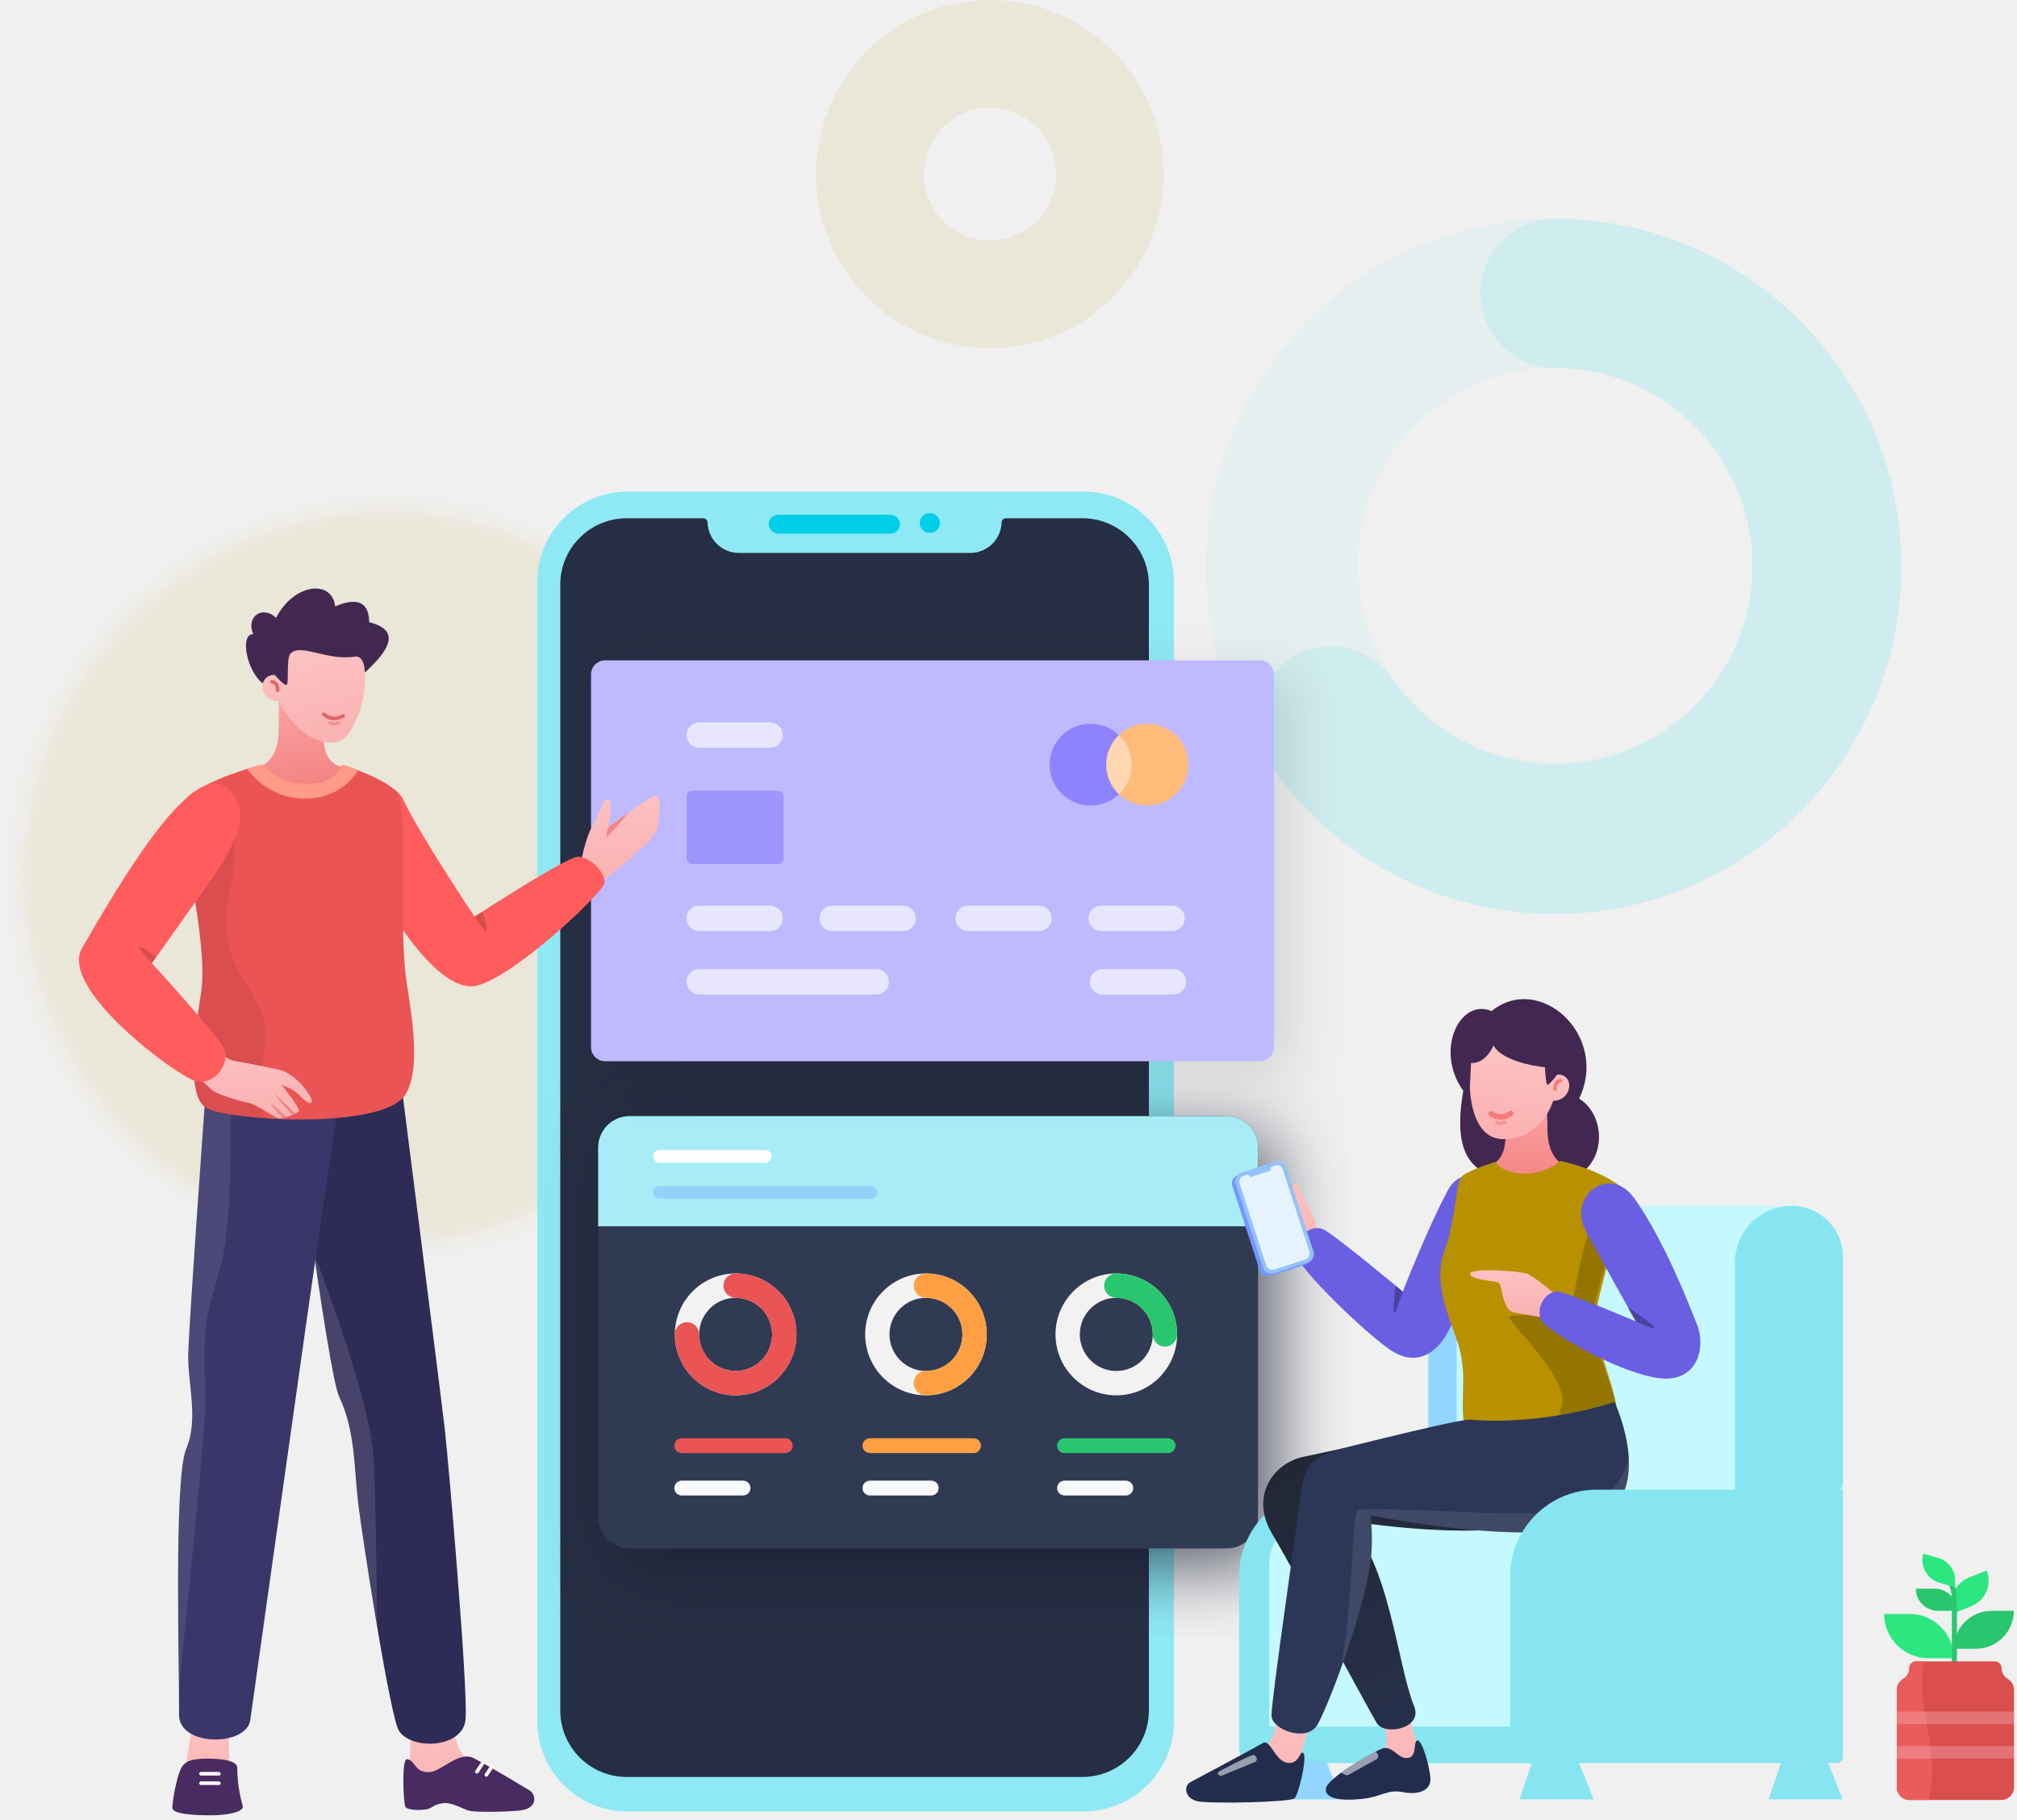
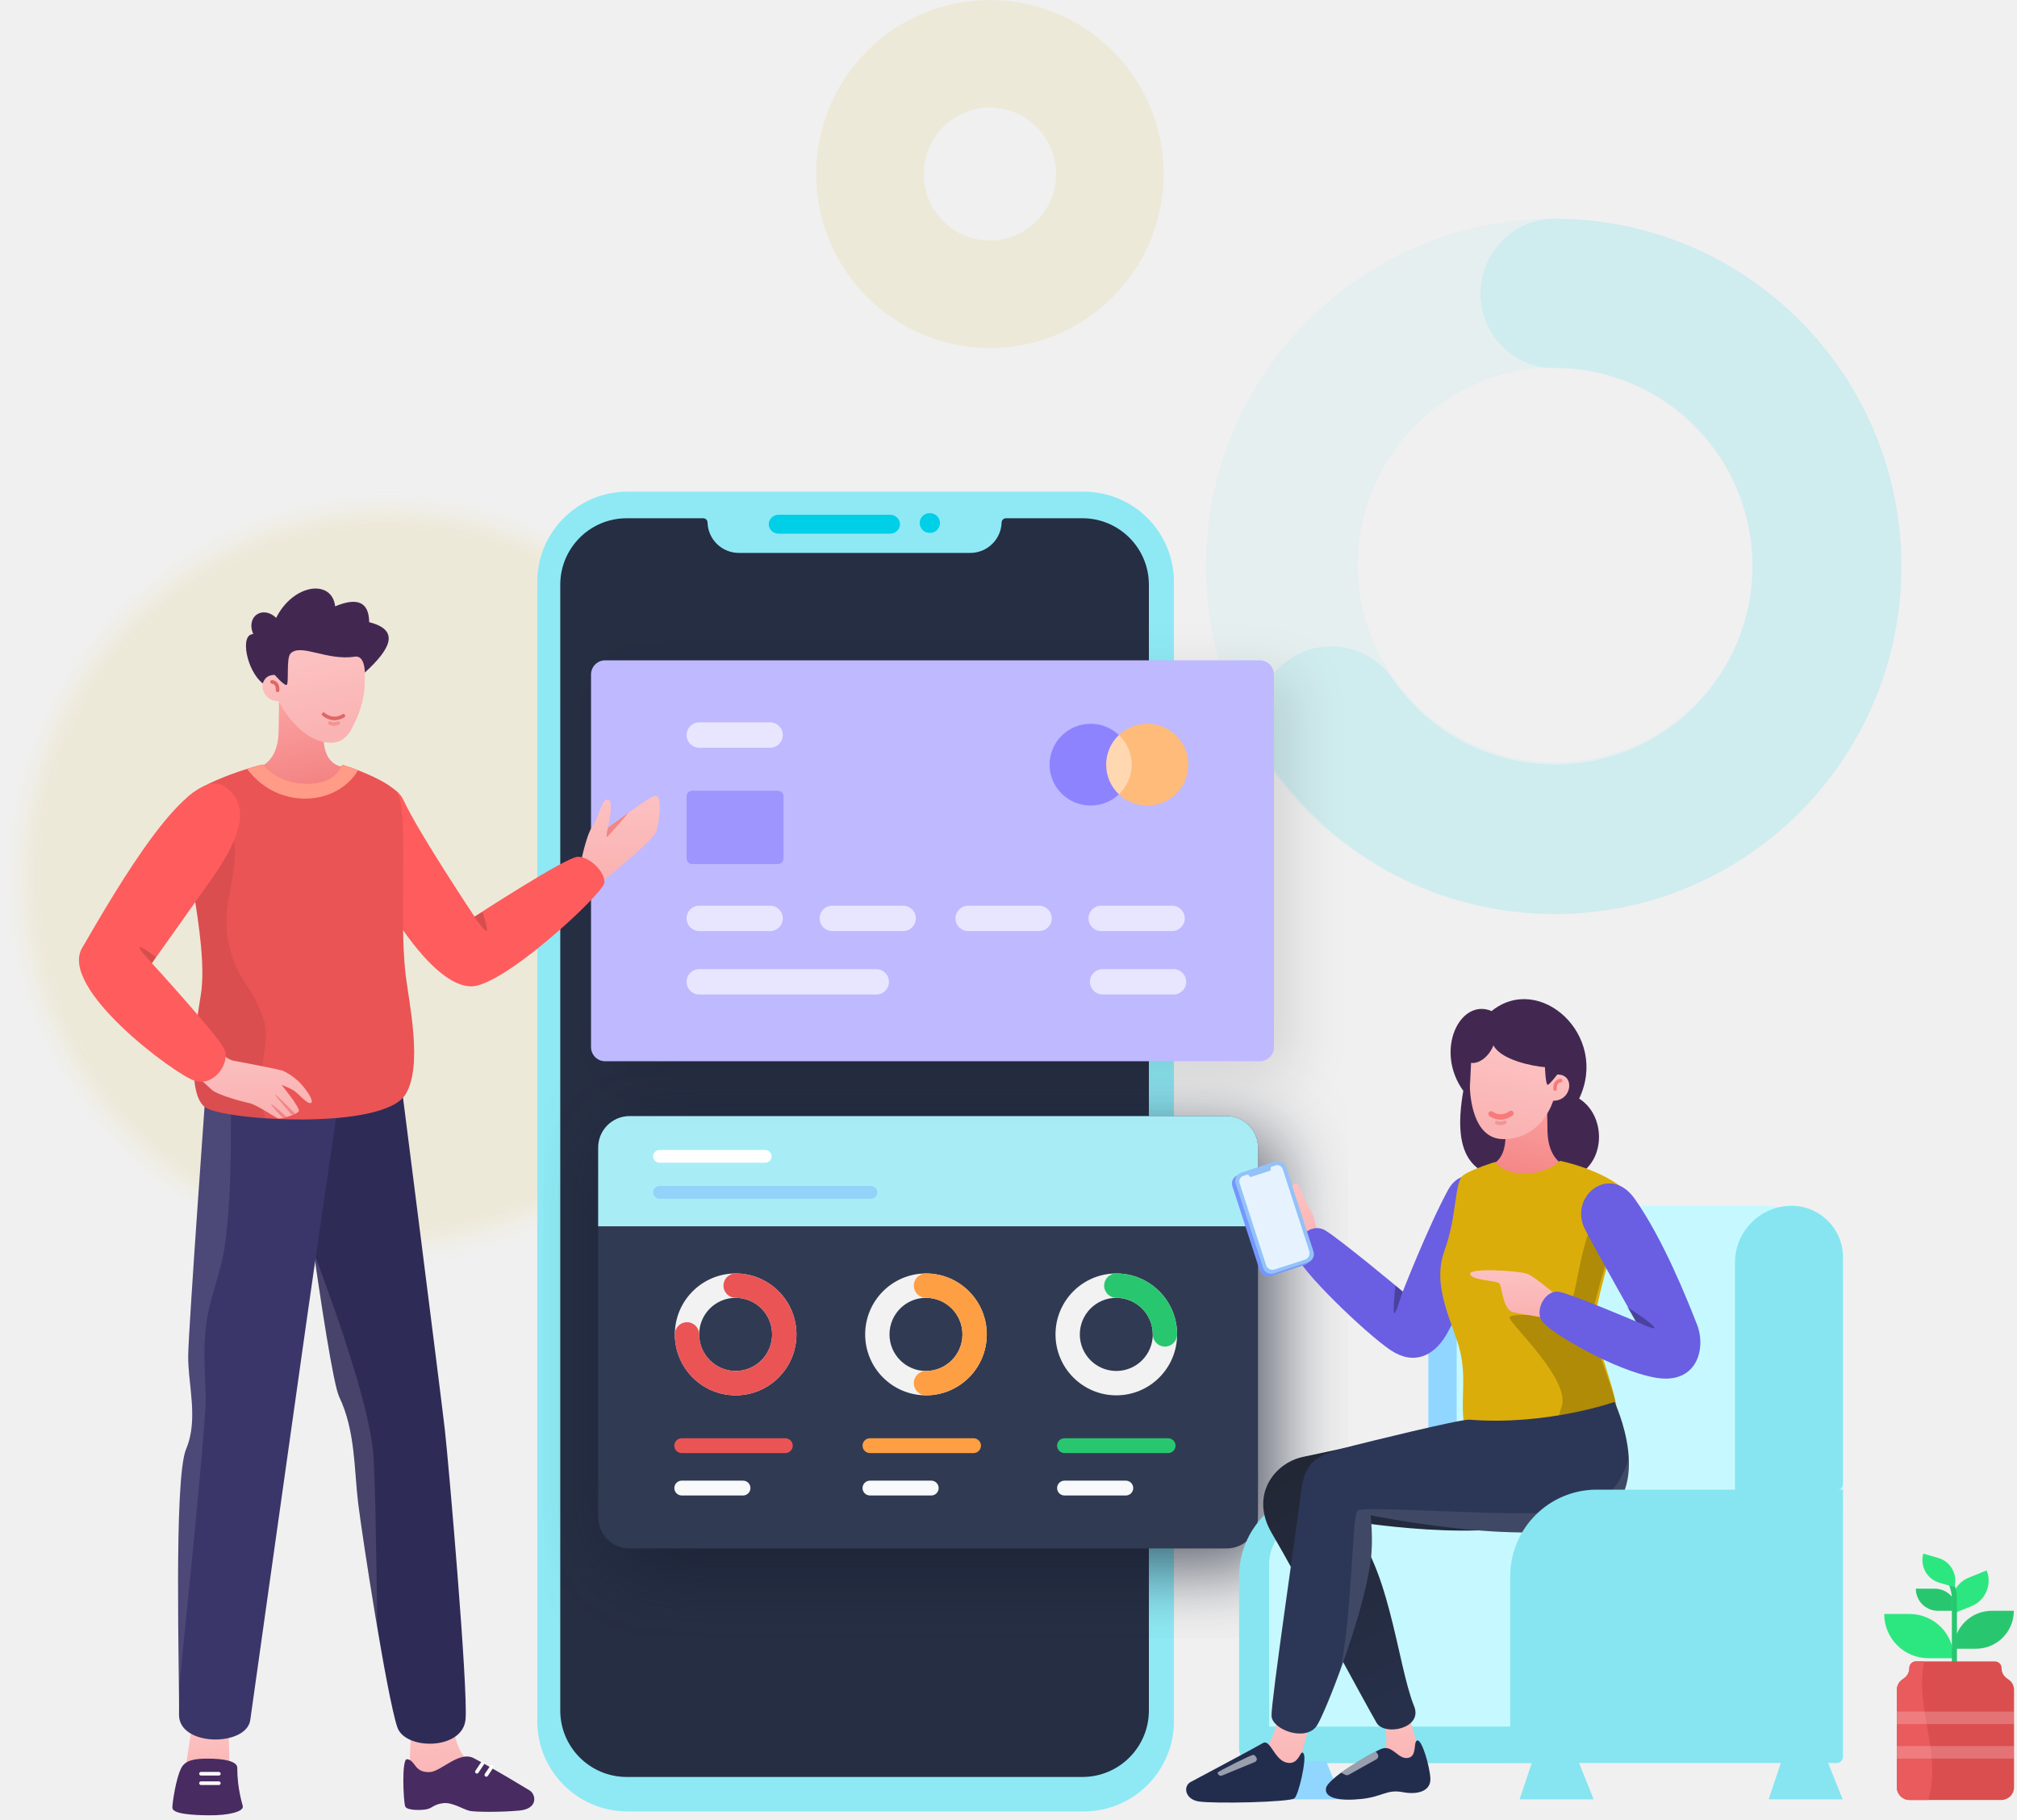
<svg xmlns="http://www.w3.org/2000/svg" width="562" height="507" viewBox="0 0 562 507" fill="none">
  <g id="Illustration">
    <g id="Shape">
      <g id="Oval" opacity="0.1" filter="url(#filter0_f)">
-         <ellipse cx="107.745" cy="244.5" rx="101.745" ry="102.5" fill="#b89100" />
+         <ellipse cx="107.745" cy="244.5" rx="101.745" ry="102.5" fill="#daad0a" />
      </g>
      <path id="Oval_2" opacity="0.05" fill-rule="evenodd" clip-rule="evenodd" d="M336.032 157.826C336.032 104.326 379.404 60.956 432.906 60.956C486.408 60.956 529.78 104.326 529.78 157.826C529.78 211.326 486.408 254.696 432.906 254.696C379.404 254.696 336.032 211.326 336.032 157.826ZM488.389 157.386C488.389 126.988 463.745 102.346 433.347 102.346C402.948 102.346 378.304 126.988 378.304 157.386C378.304 187.784 402.948 212.426 433.347 212.426C463.745 212.426 488.389 187.784 488.389 157.386Z" fill="#00CFE8" />
-       <ellipse id="Oval_3" opacity="0.1" cx="275.822" cy="48.5" rx="33.416" ry="33.5" stroke="#b89100" stroke-width="30" />
+       <ellipse id="Oval_3" opacity="0.1" cx="275.822" cy="48.5" rx="33.416" ry="33.5" stroke="#daad0a" stroke-width="30" />
      <path id="Path" opacity="0.1" d="M433.272 60.956C486.572 60.956 529.78 104.326 529.78 157.826C529.78 211.326 486.572 254.696 433.272 254.696C401.162 254.696 371.688 238.816 353.798 212.796C347.287 203.326 349.657 190.352 359.091 183.817C368.431 177.348 381.193 179.615 387.764 188.849L387.961 189.131C398.182 203.997 414.951 213.032 433.272 213.032C463.647 213.032 488.271 188.315 488.271 157.826C488.271 127.642 464.137 103.116 434.181 102.628L433.272 102.621C421.809 102.621 412.517 93.294 412.517 81.789C412.517 70.283 421.809 60.956 433.272 60.956Z" fill="#00CFE8" />
    </g>
    <g id="Mobile Banking App">
      <g id="Phone3">
        <path id="Rectangle" fill-rule="evenodd" clip-rule="evenodd" d="M149.71 162.137C149.71 148.254 160.964 137 174.847 137H301.957C315.84 137 327.094 148.254 327.094 162.137V479.625C327.094 493.508 315.84 504.762 301.957 504.762H174.847C160.964 504.762 149.71 493.508 149.71 479.625V162.137Z" fill="#8EE9F4" />
        <g id="Group 48">
          <path id="Rectangle_2" fill-rule="evenodd" clip-rule="evenodd" d="M156.107 162.933C156.107 152.703 164.4 144.411 174.629 144.411H195.926C196.585 144.411 197.124 144.935 197.144 145.594V145.594C197.28 150.315 201.147 154.072 205.87 154.072H270.352C275.075 154.072 278.942 150.315 279.079 145.594V145.594C279.098 144.935 279.637 144.411 280.297 144.411H301.593C311.822 144.411 320.115 152.703 320.115 162.933V476.634C320.115 486.863 311.822 495.156 301.593 495.156H174.629C164.4 495.156 156.107 486.863 156.107 476.634V162.933Z" fill="#262E43" />
          <mask id="mask0" mask-type="alpha" maskUnits="userSpaceOnUse" x="156" y="144" width="165" height="352">
            <path id="Rectangle_3" fill-rule="evenodd" clip-rule="evenodd" d="M156.107 162.933C156.107 152.703 164.4 144.411 174.629 144.411H195.926C196.585 144.411 197.124 144.935 197.144 145.594V145.594C197.28 150.315 201.147 154.072 205.87 154.072H270.352C275.075 154.072 278.942 150.315 279.079 145.594V145.594C279.098 144.935 279.637 144.411 280.297 144.411H301.593C311.822 144.411 320.115 152.703 320.115 162.933V476.634C320.115 486.863 311.822 495.156 301.593 495.156H174.629C164.4 495.156 156.107 486.863 156.107 476.634V162.933Z" fill="white" />
          </mask>
          <g mask="url(#mask0)">
            <ellipse id="Oval_4" cx="218.287" cy="357.888" rx="14.067" ry="14.053" fill="#E97EFF" fill-opacity="0.549" />
            <path id="Rectangle_4" fill-rule="evenodd" clip-rule="evenodd" d="M176.086 209.239C176.086 206.692 178.15 204.628 180.697 204.628H296.76C299.307 204.628 301.371 206.692 301.371 209.239V209.239C301.371 211.785 299.307 213.85 296.76 213.85H180.697C178.15 213.85 176.086 211.785 176.086 209.239V209.239Z" fill="#E97EFF" fill-opacity="0.549" />
          </g>
        </g>
        <path id="Path_2" d="M248.017 143.438C249.534 143.438 250.764 144.618 250.764 146.073C250.764 147.496 249.588 148.656 248.118 148.706L248.017 148.708H216.95C215.432 148.708 214.202 147.529 214.202 146.073C214.202 144.65 215.378 143.491 216.849 143.44L216.95 143.438H248.017Z" fill="#00CFE8" />
        <path id="Path_3" d="M259.151 142.999C260.669 142.999 261.899 144.228 261.899 145.744C261.899 147.226 260.723 148.434 259.252 148.487L259.151 148.489H259.007C257.49 148.489 256.26 147.26 256.26 145.744C256.26 144.262 257.436 143.054 258.907 143.001L259.007 142.999H259.151Z" fill="#00CFE8" />
      </g>
      <g id="BoardPieChart">
        <g id="Rectangle_5" filter="url(#filter1_d)">
          <path fill-rule="evenodd" clip-rule="evenodd" d="M166.672 319.757C166.672 314.921 170.592 311 175.429 311H341.763C346.6 311 350.52 314.921 350.52 319.757V422.729C350.52 427.565 346.6 431.486 341.763 431.486H175.429C170.592 431.486 166.672 427.565 166.672 422.729V319.757Z" fill="#313A53" />
        </g>
        <mask id="mask1" mask-type="alpha" maskUnits="userSpaceOnUse" x="166" y="311" width="185" height="121">
          <path id="Rectangle_6" fill-rule="evenodd" clip-rule="evenodd" d="M166.672 319.757C166.672 314.921 170.592 311 175.429 311H341.763C346.6 311 350.52 314.921 350.52 319.757V422.729C350.52 427.565 346.6 431.486 341.763 431.486H175.429C170.592 431.486 166.672 427.565 166.672 422.729V319.757Z" fill="white" />
        </mask>
        <g mask="url(#mask1)">
          <path id="Rectangle_7" fill-rule="evenodd" clip-rule="evenodd" d="M162.547 306.275H355.234V341.712H162.547L162.547 306.275Z" fill="#A8EDF6" />
          <path id="Rectangle_8" opacity="0.366" fill-rule="evenodd" clip-rule="evenodd" d="M181.992 332.262C181.992 331.284 182.785 330.49 183.764 330.49H242.682C243.66 330.49 244.453 331.284 244.453 332.262V332.262C244.453 333.241 243.66 334.034 242.682 334.034H183.764C182.785 334.034 181.992 333.241 181.992 332.262V332.262Z" fill="#6FA3FF" />
          <rect id="Rectangle_9" x="181.992" y="320.45" width="32.998" height="3.544" rx="1.772" fill="white" />
          <rect id="Rectangle_10" x="187.885" y="400.774" width="32.998" height="4.134" rx="2.067" fill="#EA5455" />
          <path id="Rectangle_11" fill-rule="evenodd" clip-rule="evenodd" d="M187.885 414.653C187.885 413.512 188.81 412.586 189.952 412.586H207.031C208.173 412.586 209.098 413.512 209.098 414.653V414.653C209.098 415.795 208.173 416.72 207.031 416.72H189.952C188.81 416.72 187.885 415.795 187.885 414.653V414.653Z" fill="#F8F9FA" />
          <rect id="Rectangle_12" x="240.329" y="400.774" width="32.998" height="4.134" rx="2.067" fill="#FF9F43" />
          <path id="Rectangle_13" fill-rule="evenodd" clip-rule="evenodd" d="M240.329 414.653C240.329 413.512 241.255 412.586 242.396 412.586H259.475C260.617 412.586 261.542 413.512 261.542 414.653V414.653C261.542 415.795 260.617 416.72 259.475 416.72H242.396C241.255 416.72 240.329 415.795 240.329 414.653V414.653Z" fill="#F8F9FA" />
          <rect id="Rectangle_14" x="294.541" y="400.774" width="32.998" height="4.134" rx="2.067" fill="#28C76F" />
          <path id="Rectangle_15" fill-rule="evenodd" clip-rule="evenodd" d="M294.541 414.653C294.541 413.512 295.467 412.586 296.608 412.586H313.687C314.829 412.586 315.754 413.512 315.754 414.653V414.653C315.754 415.795 314.829 416.72 313.687 416.72H296.608C295.467 416.72 294.541 415.795 294.541 414.653V414.653Z" fill="#F8F9FA" />
          <g id="Group 3">
            <path id="Oval_5" fill-rule="evenodd" clip-rule="evenodd" d="M311.04 388.814C320.396 388.814 327.981 381.211 327.981 371.834C327.981 362.456 320.396 354.853 311.04 354.853C301.683 354.853 294.099 362.456 294.099 371.834C294.099 381.211 301.683 388.814 311.04 388.814ZM311.04 382.022C305.426 382.022 300.875 377.46 300.875 371.834C300.875 366.207 305.426 361.645 311.04 361.645C316.654 361.645 321.204 366.207 321.204 371.834C321.204 377.46 316.654 382.022 311.04 382.022Z" fill="#F2F2F2" />
            <path id="Path_4" fill-rule="evenodd" clip-rule="evenodd" d="M327.981 371.834C327.981 362.456 320.396 354.853 311.04 354.853C309.168 354.853 307.651 356.374 307.651 358.249C307.651 360.125 309.168 361.645 311.04 361.645C316.59 361.645 321.101 366.104 321.203 371.642L321.204 371.834C321.204 373.709 322.721 375.23 324.593 375.23C326.464 375.23 327.981 373.709 327.981 371.834Z" fill="#28C76F" />
          </g>
          <g id="Group 4">
            <path id="Oval_6" fill-rule="evenodd" clip-rule="evenodd" d="M258.007 388.814C267.363 388.814 274.948 381.211 274.948 371.834C274.948 362.456 267.363 354.853 258.007 354.853C248.65 354.853 241.065 362.456 241.065 371.834C241.065 381.211 248.65 388.814 258.007 388.814ZM258.007 382.022C252.393 382.022 247.842 377.46 247.842 371.834C247.842 366.207 252.393 361.645 258.007 361.645C263.62 361.645 268.171 366.207 268.171 371.834C268.171 377.46 263.62 382.022 258.007 382.022Z" fill="#F2F2F2" />
            <path id="Path_5" d="M258.006 388.814C267.363 388.814 274.948 381.211 274.948 371.834C274.948 362.456 267.363 354.853 258.006 354.853C256.135 354.853 254.618 356.374 254.618 358.249C254.618 360.125 256.135 361.645 258.006 361.645C263.62 361.645 268.171 366.207 268.171 371.834C268.171 377.396 263.723 381.918 258.197 382.02L258.006 382.022C256.135 382.022 254.618 383.542 254.618 385.418C254.618 387.293 256.135 388.814 258.006 388.814Z" fill="#FF9F43" />
          </g>
          <g id="Group 6">
            <path id="Oval_7" fill-rule="evenodd" clip-rule="evenodd" d="M204.973 388.814C214.33 388.814 221.915 381.211 221.915 371.834C221.915 362.456 214.33 354.853 204.973 354.853C195.617 354.853 188.032 362.456 188.032 371.834C188.032 381.211 195.617 388.814 204.973 388.814ZM204.973 382.022C199.36 382.022 194.809 377.46 194.809 371.834C194.809 366.207 199.36 361.645 204.973 361.645C210.587 361.645 215.138 366.207 215.138 371.834C215.138 377.46 210.587 382.022 204.973 382.022Z" fill="#F2F2F2" />
            <path id="Path_6" fill-rule="evenodd" clip-rule="evenodd" d="M188.032 371.834C188.032 381.211 195.617 388.814 204.973 388.814C214.33 388.814 221.915 381.211 221.915 371.834C221.915 362.456 214.33 354.853 204.973 354.853C203.102 354.853 201.585 356.374 201.585 358.249C201.585 360.125 203.102 361.645 204.973 361.645C210.587 361.645 215.138 366.207 215.138 371.834C215.138 377.46 210.587 382.022 204.973 382.022C199.36 382.022 194.809 377.46 194.809 371.834C194.809 369.958 193.292 368.437 191.42 368.437C189.549 368.437 188.032 369.958 188.032 371.834Z" fill="#EA5455" />
          </g>
        </g>
      </g>
      <g id="VisaCard2">
        <g id="Rectangle_16" filter="url(#filter2_d)">
          <path fill-rule="evenodd" clip-rule="evenodd" d="M168.62 184H351.014C353.192 184 354.958 185.771 354.958 187.955V291.769C354.958 293.953 353.192 295.723 351.014 295.723H168.62C166.442 295.723 164.677 293.953 164.677 291.769V187.955C164.677 185.771 166.442 184 168.62 184Z" fill="#BFB9FF" />
        </g>
        <g id="Group 46">
          <g id="Group 45">
            <g id="Group 43">
              <ellipse id="Oval_8" cx="303.887" cy="213.077" rx="11.437" ry="11.395" fill="#8E83FF" />
              <ellipse id="Oval Copy 10" cx="319.661" cy="213.077" rx="11.437" ry="11.395" fill="#FFBB7A" />
              <path id="Path_7" fill-rule="evenodd" clip-rule="evenodd" d="M311.67 204.925L311.775 204.827C313.961 206.902 315.323 209.831 315.323 213.077C315.323 216.323 313.961 219.252 311.775 221.327C309.587 219.253 308.225 216.323 308.225 213.077C308.225 209.882 309.544 206.994 311.67 204.925L311.775 204.827L311.67 204.925Z" fill="white" fill-opacity="0.416" />
            </g>
            <path id="Rectangle_17" fill-rule="evenodd" clip-rule="evenodd" d="M192.873 220.346H216.732C217.604 220.346 218.31 221.05 218.31 221.918V239.207C218.31 240.075 217.604 240.779 216.732 240.779H192.873C192.002 240.779 191.296 240.075 191.296 239.207V221.918C191.296 221.05 192.002 220.346 192.873 220.346Z" fill="#9F95FF" />
          </g>
          <g id="Group 44">
            <path id="Rectangle_18" fill-rule="evenodd" clip-rule="evenodd" d="M194.845 252.37H214.563C216.524 252.37 218.113 253.953 218.113 255.906C218.113 257.859 216.524 259.443 214.563 259.443H194.845C192.885 259.443 191.296 257.859 191.296 255.906C191.296 253.953 192.885 252.37 194.845 252.37Z" fill="white" fill-opacity="0.647" />
            <path id="Rectangle_19" fill-rule="evenodd" clip-rule="evenodd" d="M194.845 270.052H244.141C246.101 270.052 247.69 271.635 247.69 273.588C247.69 275.541 246.101 277.125 244.141 277.125H194.845C192.885 277.125 191.296 275.541 191.296 273.588C191.296 271.635 192.885 270.052 194.845 270.052Z" fill="white" fill-opacity="0.647" />
            <path id="Rectangle_20" fill-rule="evenodd" clip-rule="evenodd" d="M307.239 270.052H326.957C328.917 270.052 330.506 271.635 330.506 273.588C330.506 275.541 328.917 277.125 326.957 277.125H307.239C305.279 277.125 303.689 275.541 303.689 273.588C303.689 271.635 305.279 270.052 307.239 270.052Z" fill="white" fill-opacity="0.647" />
            <path id="Rectangle_21" fill-rule="evenodd" clip-rule="evenodd" d="M194.845 201.289H214.563C216.524 201.289 218.113 202.872 218.113 204.825C218.113 206.778 216.524 208.362 214.563 208.362H194.845C192.885 208.362 191.296 206.778 191.296 204.825C191.296 202.872 192.885 201.289 194.845 201.289Z" fill="white" fill-opacity="0.647" />
            <path id="Rectangle Copy 38" fill-rule="evenodd" clip-rule="evenodd" d="M231.915 252.37H251.634C253.594 252.37 255.183 253.953 255.183 255.906C255.183 257.859 253.594 259.443 251.634 259.443H231.915C229.955 259.443 228.366 257.859 228.366 255.906C228.366 253.953 229.955 252.37 231.915 252.37Z" fill="white" fill-opacity="0.647" />
            <path id="Rectangle Copy 39" fill-rule="evenodd" clip-rule="evenodd" d="M269.775 252.37H289.493C291.453 252.37 293.042 253.953 293.042 255.906C293.042 257.859 291.453 259.443 289.493 259.443H269.775C267.815 259.443 266.226 257.859 266.226 255.906C266.226 253.953 267.815 252.37 269.775 252.37Z" fill="white" fill-opacity="0.647" />
            <path id="Rectangle Copy 40" fill-rule="evenodd" clip-rule="evenodd" d="M306.845 252.37H326.563C328.524 252.37 330.113 253.953 330.113 255.906C330.113 257.859 328.524 259.443 326.563 259.443H306.845C304.885 259.443 303.296 257.859 303.296 255.906C303.296 253.953 304.885 252.37 306.845 252.37Z" fill="white" fill-opacity="0.647" />
          </g>
        </g>
      </g>
      <g id="Men1.1">
        <g id="LLeg">
          <path id="Path_8" fill-rule="evenodd" clip-rule="evenodd" d="M126.372 479.69C126.372 479.69 126.236 488.374 131.569 491.458C136.901 494.543 145.162 500.274 145.162 500.274L113.735 501.339L114.631 479.612L126.372 479.69Z" fill="url(#paint0_linear)" />
          <path id="Path_9" fill-rule="evenodd" clip-rule="evenodd" d="M113.405 490.205C115.835 490.456 115.304 493.971 119.713 493.8C122.926 493.675 127.937 487.749 132.059 489.944C138.35 493.294 145.727 497.812 147.536 498.887C149.345 499.963 150.06 504.021 144.715 504.519C139.603 504.995 132.704 504.942 130.976 504.627C129.247 504.312 126.041 502.107 123.461 502.459C120.882 502.812 120.588 503.702 119.147 504.095C117.705 504.489 113.354 504.575 112.903 503.36C112.385 501.966 111.866 490.047 113.405 490.205Z" fill="#482B61" />
          <path id="Path_10" fill-rule="evenodd" clip-rule="evenodd" d="M110.969 295.474C110.969 295.474 122.957 389.573 123.959 398.472C124.961 407.371 130.465 470.679 129.712 479.123C128.944 487.723 112.857 487.769 110.699 481.281C107.745 472.4 100.916 428.014 99.787 418.746C98.658 409.477 99.054 398.716 94.516 389.225C91.266 382.43 80.513 297.886 80.513 297.886L110.969 295.474Z" fill="#2F2B57" />
          <path id="Path_11" opacity="0.591" fill-rule="evenodd" clip-rule="evenodd" d="M103.922 404.214L103.965 404.637C104.422 409.552 104.806 425.834 105.116 453.481L104.426 449.352C102.262 436.258 100.34 423.287 99.787 418.746C98.681 409.67 99.038 399.163 94.793 389.82L94.515 389.225C93.085 386.234 90.201 368.185 87.421 348.911L88.294 351.248C97.578 376.216 102.787 393.871 103.922 404.214Z" fill="white" fill-opacity="0.192" />
          <path id="Path 10" d="M134.382 491.454L132.879 493.704" stroke="white" stroke-linecap="round" />
          <path id="Path 10_2" d="M137.007 492.334L135.504 494.584" stroke="white" stroke-linecap="round" />
        </g>
        <g id="RLeg">
          <path id="Path_12" fill-rule="evenodd" clip-rule="evenodd" d="M53.349 481.682L50.536 500.672L64.13 500.604L63.685 481.329L53.349 481.682Z" fill="url(#paint1_linear)" />
          <path id="Path_13" fill-rule="evenodd" clip-rule="evenodd" d="M48.032 503.745C47.986 502.637 49.018 495.451 50.536 492.605C51.638 490.542 54.08 490.058 57.654 490.044C62.264 490.026 66.117 490.723 66.112 492.605C66.096 498.366 67.556 502.796 67.654 503.302C67.943 504.787 63.819 505.896 58.188 505.839C53.578 505.794 48.102 505.473 48.032 503.745Z" fill="#482B61" />
          <path id="Path_14" fill-rule="evenodd" clip-rule="evenodd" d="M95.56 298.563C95.56 298.563 89.327 340.561 85.554 367.134C81.847 393.245 70.868 471.132 69.733 479.285C68.691 486.77 49.68 486.77 49.88 477.705C50.08 468.64 48.32 412.152 51.86 403.789C55.4 395.425 52.318 385.692 52.447 377.567C52.576 369.442 57.667 299.106 57.667 299.106L95.56 298.563Z" fill="#3A3669" />
          <path id="Path_15" opacity="0.462" fill-rule="evenodd" clip-rule="evenodd" d="M61.462 353.024L61.164 354.105C57.556 367.072 56.31 368.241 57.333 388.923L57.343 389.344C57.379 394.547 54.904 421.474 49.919 470.126L49.897 467.101C49.722 447.254 48.991 411.369 51.77 404.014L51.86 403.789C55.4 395.425 52.318 385.692 52.446 377.567C52.576 369.442 57.667 299.106 57.667 299.106L64.17 299.012L64.236 302.234C64.704 327.396 63.779 344.326 61.462 353.024V353.024Z" fill="white" fill-opacity="0.192" />
          <path id="Path 9" d="M56.007 494.256H60.983" stroke="white" stroke-linecap="round" />
          <path id="Path 9_2" d="M56.007 496.894H60.983" stroke="white" stroke-linecap="round" />
        </g>
        <g id="Head">
          <path id="Path_16" fill-rule="evenodd" clip-rule="evenodd" d="M72.242 213.711C72.242 213.711 77.449 212.483 77.63 203.907C77.811 195.331 77.684 192.404 77.684 192.404L90.029 192.196C90.029 192.196 90.154 201.754 90.155 205.21C90.16 214.495 96.597 213.711 96.597 213.711C96.597 213.711 95.259 221.24 84.866 221.827C76.751 222.287 72.242 213.711 72.242 213.711Z" fill="url(#paint2_linear)" />
          <g id="Head1">
            <path id="Path_17" fill-rule="evenodd" clip-rule="evenodd" d="M76.552 188.069C71.435 187.87 72.269 195.399 77.585 195.389C77.585 195.389 83.297 206.933 92.265 206.963C96.585 206.977 97.996 203.11 99.291 200.395C100.586 197.68 101.536 193.619 101.615 191.132C101.7 188.481 101.711 179.77 101.711 179.77L76.352 179.759L76.552 188.069Z" fill="url(#paint3_linear)" />
            <path id="Path_18" d="M91.906 201.462C92.673 201.885 93.585 201.781 94.292 201.462" stroke="#F49494" stroke-linecap="round" />
            <path id="Path 8" d="M77.349 192.367C77.401 191.159 77.035 190.2 75.81 190.008" stroke="#DE6767" stroke-linecap="round" />
            <path id="Path_19" fill-rule="evenodd" clip-rule="evenodd" d="M76.551 188.069C76.551 188.069 78.904 190.799 79.774 190.874C80.645 190.949 79.653 183.487 80.934 182.128C83.75 179.14 91.107 184.216 98.844 182.976C101.71 182.517 101.659 187.415 101.659 187.415C108.892 180.786 111.514 175.557 102.871 173.373C102.802 167.763 99.591 166.355 93.382 168.957C92.552 161.378 81.824 162.522 76.941 172.164C73.407 168.707 68.439 171.498 70.547 176.699C66.741 176.699 68.724 186.925 73.21 190.439C73.745 188.904 74.723 188.069 76.551 188.069Z" fill="#422851" />
            <path id="Path_20" d="M90.171 199.031C90.171 199.031 92.607 201.335 95.666 199.459" stroke="#DE6767" stroke-linecap="round" />
          </g>
        </g>
        <g id="LArm">
          <g id="Group 3_2">
            <path id="Path_21" fill-rule="evenodd" clip-rule="evenodd" d="M161.671 241.247C161.671 241.247 163.135 233.107 165.072 230.255C167.01 227.403 167.574 222.61 169.402 222.786C171.23 222.963 169.399 230.614 169.399 230.614C169.399 230.614 177.923 224.219 181.79 222.015C185.319 220.006 183.383 230.404 182.831 231.729C181.518 234.885 166.322 246.793 166.322 246.793C166.322 246.793 162.003 241.971 161.671 241.247Z" fill="url(#paint4_linear)" />
            <path id="Path_22" fill-rule="evenodd" clip-rule="evenodd" d="M169.4 230.614C169.4 230.614 168.77 233.231 169.084 233.231C169.399 233.231 175.184 226.405 175.184 226.405L169.4 230.614Z" fill="#F28585" />
          </g>
          <path id="Path_23" fill-rule="evenodd" clip-rule="evenodd" d="M112.464 223.029C116.632 232.068 132.22 255.423 132.22 255.423C132.22 255.423 157.765 238.768 161.016 238.734C164.266 238.699 168.68 243.012 168.402 245.989C168.125 248.966 140.156 275.074 131.186 274.854C117.238 274.512 99.747 238.241 97.951 233.393C93.141 220.407 108.398 214.213 112.464 223.029Z" fill="#FF5C5D" />
          <path id="Path 5" fill-rule="evenodd" clip-rule="evenodd" d="M132.128 255.406C132.128 255.406 135.078 259.727 135.606 259.444C136.135 259.16 134.447 254.161 134.447 254.161L132.128 255.406Z" fill="black" fill-opacity="0.16" />
        </g>
        <g id="Body">
          <path id="Path_24" fill-rule="evenodd" clip-rule="evenodd" d="M50.768 224.475C49.459 230.751 58.422 262.381 55.956 277.178C54.006 288.882 52.144 304.996 57.199 308.573C62.345 312.216 106.644 315.108 112.959 304.996C117.968 296.973 113.867 279.182 112.959 271.066C111.147 254.875 113.883 226.894 110.809 221.171C108.902 217.621 95.902 213.043 95.413 213.185C94.925 213.327 93.777 218.357 85.557 218.357C77.337 218.357 73.707 213.185 73.265 213.043C72.823 212.901 51.952 218.798 50.768 224.475Z" fill="#EA5455" />
          <path id="Path_25" fill-rule="evenodd" clip-rule="evenodd" d="M73.244 213.041L73.265 213.043C73.707 213.185 77.337 218.357 85.557 218.357C93.777 218.357 94.925 213.327 95.413 213.185C95.59 213.134 97.396 213.697 99.722 214.606L99.712 214.713C93.836 224.579 77.677 225.795 69.04 214.507L68.845 214.246L69.808 213.947C71.573 213.411 72.835 213.088 73.178 213.045L73.244 213.041Z" fill="#FF9B86" />
          <path id="Path_26" fill-rule="evenodd" clip-rule="evenodd" d="M50.796 228.834L51.52 228.935C59.204 230.034 63.71 231.773 65.039 234.152C65.911 235.712 65.506 240.991 63.823 249.988L63.644 250.932C62.083 259.088 63.868 267.524 68.58 274.33L68.845 274.707C70.439 276.936 71.908 279.872 73.252 283.514C76.372 291.962 69.737 299.081 73.939 311.649L73.081 311.586C65.27 310.988 58.953 309.815 57.199 308.573C52.144 304.996 54.006 288.882 55.956 277.179C58.054 264.588 51.878 239.811 50.796 228.834Z" fill="black" fill-opacity="0.067" />
        </g>
        <g id="Rarm">
          <g id="Group 2">
            <path id="Path_27" fill-rule="evenodd" clip-rule="evenodd" d="M59.774 291.701C59.774 291.701 62.723 295.18 65.24 295.613C67.757 296.046 78.291 298.106 78.934 298.411C79.542 298.7 81.62 299.794 83.397 301.549C84.937 303.07 87.6 306.677 86.707 307.297C85.752 307.961 83.175 304.708 81.882 303.904C80.526 303.061 78.442 302.314 78.442 302.314C78.442 302.314 83.597 308.533 83.269 309.619C83.03 310.412 78.646 311.767 77.709 311.665C76.772 311.563 71.607 307.782 69.285 307.341C67.675 307.037 60.466 305.084 58.946 303.618C57.425 302.151 54.006 299.174 54.006 299.174L59.774 291.701Z" fill="url(#paint5_linear)" />
            <path id="Path_28" fill-rule="evenodd" clip-rule="evenodd" d="M82.275 310.34C82.275 310.34 76.88 304.905 76.655 304.997C76.43 305.09 81.356 310.719 81.356 310.719L82.275 310.34Z" fill="#F28585" />
            <path id="Path_29" fill-rule="evenodd" clip-rule="evenodd" d="M79.871 311.233C79.871 311.233 75.829 307.53 75.565 307.709C75.301 307.887 78.802 311.535 78.802 311.535L79.871 311.233Z" fill="#F28585" />
          </g>
          <path id="Path_30" fill-rule="evenodd" clip-rule="evenodd" d="M62.706 219.232C71.036 225.093 65.471 235.748 58.56 245.521C52.105 254.65 42.321 268.401 42.321 268.401C42.321 268.401 60.718 288.554 62.496 292.282C64.273 296.011 59.734 303.014 54.093 301.101C48.45 299.189 16.343 275.404 22.872 264.164C32.845 246.995 52.868 212.309 62.706 219.232Z" fill="#FF5C5D" />
          <path id="Path 6" fill-rule="evenodd" clip-rule="evenodd" d="M42.321 268.401C42.321 268.401 38.546 264.407 38.898 263.945C39.251 263.482 43.506 266.747 43.506 266.747L42.321 268.401Z" fill="black" fill-opacity="0.16" />
        </g>
      </g>
      <g id="Group 7">
        <path id="Rectangle_22" fill-rule="evenodd" clip-rule="evenodd" d="M345.257 439.204C345.257 425.888 356.052 415.093 369.368 415.093L437.966 415.093V487.26C437.966 489.469 436.175 491.26 433.966 491.26H349.257C347.048 491.26 345.257 489.469 345.257 487.26L345.257 439.204Z" fill="#86E5F0" />
        <path id="Rectangle_23" fill-rule="evenodd" clip-rule="evenodd" d="M353.633 476.224L421.269 476.224V491.26H353.633L353.633 476.224Z" fill="#86E5F0" />
        <path id="Path_31" fill-rule="evenodd" clip-rule="evenodd" d="M439.769 490.715L444.035 501.401H423.41L426.984 490.715H439.769Z" fill="#86E5F0" />
        <path id="Path_32" fill-rule="evenodd" clip-rule="evenodd" d="M369.497 490.715L373.764 501.401H353.139L356.713 490.715H369.497Z" fill="#91D6FF" />
        <path id="Path_33" fill-rule="evenodd" clip-rule="evenodd" d="M509.161 490.715L513.428 501.401H492.803L496.377 490.715H509.161Z" fill="#86E5F0" />
        <path id="Rectangle_24" fill-rule="evenodd" clip-rule="evenodd" d="M397.97 360.481C397.97 347.368 408.449 336.659 421.558 336.375L438.492 336.008V422.277H397.97L397.97 360.481Z" fill="#91D6FF" />
        <path id="Rectangle_25" fill-rule="evenodd" clip-rule="evenodd" d="M405.875 360.119C405.875 346.803 416.67 336.008 429.986 336.008H491.667C503.729 336.008 513.507 345.786 513.507 357.848V422.288C513.507 423.253 512.725 424.035 511.76 424.035H405.875L405.875 360.119Z" fill="#C6F9FF" />
        <path id="Rectangle_26" fill-rule="evenodd" clip-rule="evenodd" d="M483.427 351.792C483.427 343.074 490.493 336.008 499.21 336.008V336.008C507.106 336.008 513.507 342.409 513.507 350.305V413.499C513.507 414.464 512.725 415.246 511.76 415.246H483.427V351.792Z" fill="#86E5F0" />
        <path id="Rectangle_27" fill-rule="evenodd" clip-rule="evenodd" d="M353.633 435.799C353.633 428.84 359.274 423.199 366.233 423.199H433.69V481.124H353.633V435.799Z" fill="#C6F9FF" />
        <g id="Wom1.4">
          <g id="Head_2">
            <path id="Path_34" fill-rule="evenodd" clip-rule="evenodd" d="M436.719 328.514C447.465 326.01 448.172 311.252 440.003 306.133C448.428 288.461 428.945 270.915 415.599 281.736C406.85 277.989 399.579 292.611 407.72 303.968C404.307 323.468 411.254 328.509 423.777 328.723L436.719 328.514Z" fill="#422851" />
            <path id="Path_35" fill-rule="evenodd" clip-rule="evenodd" d="M436.585 324.989C436.585 324.989 431.358 323.762 431.176 315.192C430.995 306.622 431.122 303.696 431.122 303.696L419.608 303.488C419.608 303.488 419.483 313.039 419.481 316.494C419.476 325.773 413.015 324.989 413.015 324.989C413.015 324.989 414.358 332.513 424.791 333.1C432.937 333.559 436.585 324.989 436.585 324.989Z" fill="url(#paint6_linear)" />
            <path id="Path_36" fill-rule="evenodd" clip-rule="evenodd" d="M433.807 299.417C438.944 299.218 438.106 306.741 432.77 306.731C432.77 306.731 429.671 317.419 418.912 317.419C410.173 317.419 409.605 304.962 409.526 302.477C409.44 299.828 409.43 291.123 409.43 291.123L434.007 291.112L433.807 299.417Z" fill="url(#paint7_linear)" />
            <path id="Path_37" d="M420.985 310.239C420.985 310.239 418.423 312.41 415.454 310.377" stroke="#F77B7B" stroke-width="1.5" stroke-linecap="round" />
            <path id="Path_38" d="M419.294 312.753C418.497 313.121 417.729 313.148 417.044 312.781" stroke="#F49494" stroke-linecap="round" />
            <path id="Path 8_2" d="M433.284 303.463C433.231 302.256 433.599 301.297 434.829 301.105" stroke="#F77B7B" stroke-linecap="round" />
            <path id="Path_39" fill-rule="evenodd" clip-rule="evenodd" d="M434.62 298.487C434.62 298.487 431.805 302.267 431.234 302.287C430.664 302.307 430.464 297.371 430.464 297.371C427.011 297.107 418.271 295.366 416.128 291.309C414.63 294.888 411.766 296.478 409.884 296.173L409.527 303.778L408.649 288.489H435.309L434.62 298.487Z" fill="#422851" />
          </g>
          <g id="LLeg_2">
            <path id="Path_40" fill-rule="evenodd" clip-rule="evenodd" d="M383.979 476.119C383.979 476.119 388.587 485.431 384.809 488.365C381.026 491.3 371.033 496.801 371.033 496.801L397.508 495.136L391.623 474.826L383.979 476.119Z" fill="url(#paint8_linear)" />
            <path id="Path_41" fill-rule="evenodd" clip-rule="evenodd" d="M394.947 484.981C393.64 485.134 395.035 489.535 392.207 489.87C389.383 490.204 388.011 486.034 384.808 487.356C381.604 488.678 369.92 495.513 369.46 498.307C368.994 501.1 373.347 501.922 379.317 501.291C385.287 500.66 386.387 498.535 390.869 499.391C395.345 500.247 398.699 498.883 398.551 495.61C398.403 492.338 396.253 484.828 394.947 484.981Z" fill="#222D4E" />
            <path id="Path 14" fill-rule="evenodd" clip-rule="evenodd" d="M383.346 488.034L383.856 488.799C384.18 489.285 384.021 489.943 383.511 490.227L375.781 494.543C375.491 494.706 375.138 494.713 374.841 494.562L373.672 493.968C375.597 492.573 377.172 491.524 378.912 490.495C380.248 489.704 381.727 488.889 383.346 488.034Z" fill="white" fill-opacity="0.541" />
            <path id="Path_42" fill-rule="evenodd" clip-rule="evenodd" d="M423.859 394.043C415.844 394.402 371.235 404.274 363.13 405.951C355.026 407.628 348.174 416.704 354.354 427.213C361.295 439.01 379.205 472.514 383.554 480.066C385.706 483.805 396.564 481.709 394.014 475.434C389.259 463.738 387.051 434.356 374.929 423.643C374.929 423.643 415.695 430.742 433.304 422.61C446.102 416.699 443.207 393.178 423.859 394.043Z" fill="url(#paint9_linear)" />
          </g>
          <g id="LArm_2">
            <path id="Path_43" fill-rule="evenodd" clip-rule="evenodd" d="M367.069 346.62C367.069 346.62 367.159 340.095 364.878 336.684C362.597 333.274 362.506 329.652 360.78 329.77C359.053 329.889 360.763 338.309 360.763 338.309C360.763 338.309 358.572 337.471 356.999 336.412C355.425 335.353 350.653 330.131 349.538 331.057C347.647 332.633 350.693 341.527 352.351 343.305C354.015 345.083 363.106 350.932 363.106 350.932L367.069 346.62Z" fill="url(#paint10_linear)" />
            <path id="Path_44" fill-rule="evenodd" clip-rule="evenodd" d="M416.324 342.71C412.596 351.363 405.769 367.258 402.955 372C399.428 377.939 393.866 380.556 387.354 376.149C380.512 371.519 361.671 353.46 361.119 349.369C360.572 345.279 365.183 340.37 369.355 342.912C373.528 345.453 390.866 359.89 390.866 359.89C390.866 359.89 397.863 341.943 403.492 331.546C408.366 322.551 421.999 329.556 416.324 342.71Z" fill="#6A5EE3" />
            <path id="Path_45" fill-rule="evenodd" clip-rule="evenodd" d="M390.793 359.899C390.793 359.899 388.914 366.277 388.474 365.908C388.035 365.538 388.81 358.232 388.81 358.232L390.793 359.899Z" fill="black" fill-opacity="0.303" />
          </g>
          <g id="PhoneMini4">
            <g id="Group 3_3">
              <path id="Rectangle_28" d="M343.366 330.492C342.956 329.231 343.646 327.877 344.907 327.468L354.376 324.391C355.637 323.981 356.991 324.671 357.4 325.932L365.043 349.452C365.452 350.713 364.762 352.067 363.502 352.477L354.032 355.553C352.772 355.963 351.418 355.273 351.008 354.013L343.366 330.492Z" fill="#7596FF" />
              <rect id="Rectangle_29" x="343.561" y="327.497" width="14.757" height="29.531" rx="2.4" transform="rotate(-18 343.561 327.497)" fill="#93C2F9" />
              <path id="Rectangle_30" d="M346.395 327.685L347.46 327.339C347.677 327.268 347.908 327.366 348.012 327.56L348.045 327.637C348.124 327.881 348.387 328.015 348.63 327.936L353.763 326.268C353.98 326.198 354.109 325.983 354.08 325.764L354.061 325.683C353.982 325.438 354.115 325.176 354.359 325.097L355.418 324.753C356.205 324.497 357.047 324.894 357.36 325.645L357.406 325.767V325.767L364.806 348.613C365.128 349.611 364.582 350.681 363.587 351.006L355.166 353.742C354.213 354.053 353.193 353.567 352.822 352.652L352.776 352.524C352.775 352.524 352.775 352.523 352.777 352.522L345.378 329.681C345.108 328.849 345.563 327.955 346.395 327.685Z" fill="#E6F3FF" />
            </g>
          </g>
          <g id="Body_2">
-             <path id="Path_46" fill-rule="evenodd" clip-rule="evenodd" d="M453.585 332.284C453.585 332.284 444.6 362.387 444.334 368.085C444.068 373.784 451.683 390.533 450.386 394.766C447.397 404.548 409.233 408.761 407.775 395.601C407.095 389.463 408.51 383.955 406.879 376.723C405.254 369.492 398.723 358.745 402.428 348.642C406.132 338.538 405.139 329.191 407.789 327.424C410.439 325.657 416.632 323.781 416.632 323.781C419.644 328.216 429.812 328.151 434.664 323.468C434.664 323.468 446.718 325.808 453.585 332.284Z" fill="#b89100" />
+             <path id="Path_46" fill-rule="evenodd" clip-rule="evenodd" d="M453.585 332.284C453.585 332.284 444.6 362.387 444.334 368.085C444.068 373.784 451.683 390.533 450.386 394.766C447.397 404.548 409.233 408.761 407.775 395.601C407.095 389.463 408.51 383.955 406.879 376.723C405.254 369.492 398.723 358.745 402.428 348.642C406.132 338.538 405.139 329.191 407.789 327.424C410.439 325.657 416.632 323.781 416.632 323.781C419.644 328.216 429.812 328.151 434.664 323.468C434.664 323.468 446.718 325.808 453.585 332.284Z" fill="#daad0a" />
            <path id="Path_47" fill-rule="evenodd" clip-rule="evenodd" d="M445.534 337.16C439.545 346.67 439.563 363.228 436.346 365.396C433.13 367.565 420.61 365.437 420.61 367.154C420.61 368.871 437.911 384.61 435.071 392.133C433.584 396.073 433.987 399.597 436.281 402.707L437.03 402.543C443.847 401.002 449.327 398.234 450.386 394.766C451.683 390.533 443.19 373.784 443.456 368.085C443.682 363.248 450.823 340.826 452.977 334.159C451.223 331.064 448.743 332.064 445.534 337.16Z" fill="black" fill-opacity="0.199" />
          </g>
          <g id="RArm">
            <path id="Path_48" fill-rule="evenodd" clip-rule="evenodd" d="M435.32 362.39C435.32 362.39 427.752 355.688 425.436 354.911C423.119 354.133 409.551 353.199 409.637 354.956C409.734 356.839 417.021 356.73 417.776 357.657C418.531 358.583 418.703 364.914 421.557 365.624C424.406 366.335 432.946 367.561 432.946 367.561L435.32 362.39Z" fill="url(#paint11_linear)" />
            <path id="Path_49" fill-rule="evenodd" clip-rule="evenodd" d="M455.454 334.014C463.427 345.273 470.234 362.424 472.847 369.111C475.46 375.798 472.824 385.883 461.335 383.903C449.865 381.928 431.617 371.198 429.598 368.068C427.579 364.938 430.646 359.242 434.509 359.987C438.087 360.677 455.838 368.229 455.838 368.229C455.838 368.229 444.418 347.976 441.63 342.546C436.972 333.479 448.431 324.093 455.454 334.014Z" fill="#6A5EE3" />
            <path id="Path_50" fill-rule="evenodd" clip-rule="evenodd" d="M455.658 368.091C455.658 368.091 461.639 371.064 460.91 369.817C460.18 368.57 453.376 364.189 453.376 364.189L455.658 368.091Z" fill="black" fill-opacity="0.303" />
          </g>
          <g id="RLeg_2">
            <path id="Path_51" fill-rule="evenodd" clip-rule="evenodd" d="M356.139 476.493C356.139 476.493 356.278 487.453 347.252 491.551C338.231 495.648 331.804 495.402 332.622 498.57C333.44 501.737 356.92 501.609 359.112 499.132C360.981 497.024 365.045 477.399 366.164 478.9L356.139 476.493Z" fill="url(#paint12_linear)" />
            <path id="Path_52" fill-rule="evenodd" clip-rule="evenodd" d="M363.281 488.761C362.273 486.813 362.209 492.295 358.234 491.087C355.007 490.106 353.904 484.495 351.865 485.724C349.827 486.953 331.88 496.482 331.778 496.539C329.568 497.73 330.186 501.338 333.918 501.968C338.065 502.667 359.551 502.196 360.704 501.09C361.857 499.984 364.089 490.324 363.281 488.761Z" fill="#222D4E" />
            <path id="Path 14_2" fill-rule="evenodd" clip-rule="evenodd" d="M349.211 489.001C349.534 489.001 349.844 489.375 350.079 489.765C350.358 490.228 350.106 490.8 349.607 491.006L340.52 494.75C340.179 494.89 339.78 494.84 339.543 494.558C339.366 494.346 339.217 494.097 339.301 493.923C339.476 493.557 348.534 489.001 349.211 489.001Z" fill="white" fill-opacity="0.541" />
            <path id="Path_53" fill-rule="evenodd" clip-rule="evenodd" d="M449.852 390.655C449.852 390.655 461.504 415.278 445.129 423.733C429.293 431.91 381.884 422.239 381.884 422.239C381.884 422.239 382.731 429.064 381.884 435.15C379.672 451.047 369.149 477.532 366.923 480.86C363.844 485.462 354.465 481.991 354.289 478.159C354.112 474.327 361.359 425.387 362.461 416.054C363.557 406.721 367.018 405.365 377.127 402.814C379.45 402.228 406.914 395.398 409.43 395.597C431.048 397.308 449.852 390.655 449.852 390.655Z" fill="#2C3757" />
            <path id="Path_54" opacity="0.462" fill-rule="evenodd" clip-rule="evenodd" d="M437.078 421.192C421.4 422.95 379.892 419.326 378.225 420.973C376.633 422.545 376.899 449.892 373.328 465.721L373.871 464.226C377.229 454.895 380.716 443.546 381.884 435.15C382.731 429.063 381.884 422.239 381.884 422.239L383.796 422.609C392.807 424.303 431.193 430.929 445.129 423.733C452.68 419.834 455.761 413.357 454.373 404.302C451.982 414.537 446.217 420.167 437.078 421.192Z" fill="white" fill-opacity="0.192" />
          </g>
        </g>
        <path id="Rectangle_31" fill-rule="evenodd" clip-rule="evenodd" d="M420.798 439.204C420.798 425.888 431.593 415.093 444.909 415.093L513.507 415.093V489.512C513.507 490.477 512.725 491.26 511.76 491.26H420.798L420.798 439.204Z" fill="#86E5F0" />
      </g>
      <g id="Group 80">
        <path id="Rectangle_32" d="M525.002 449.738H532.049C538.86 449.738 544.382 455.26 544.382 462.071V462.071H537.335C530.524 462.071 525.002 456.55 525.002 449.738V449.738Z" fill="#2CE780" />
        <path id="Rectangle_33" d="M533.812 442.69H539.097C542.502 442.69 545.263 445.451 545.263 448.857V448.857H539.978C536.572 448.857 533.812 446.096 533.812 442.69V442.69Z" fill="#28C76F" />
        <path id="Rectangle_34" d="M561.119 448.857H554.953C549.115 448.857 544.382 453.59 544.382 459.428V459.428H550.548C556.386 459.428 561.119 454.695 561.119 448.857V448.857Z" fill="#28C76F" />
        <path id="Rectangle_35" fill-rule="evenodd" clip-rule="evenodd" d="M553.551 437.592L548.535 439.628C544.618 441.218 542.726 445.676 544.303 449.598V449.598L549.319 447.561C553.235 445.971 555.127 441.513 553.551 437.592V437.592Z" fill="#2CE780" />
        <path id="Path_55" fill-rule="evenodd" clip-rule="evenodd" d="M540.651 436.524C543.407 438.271 545.155 441.594 545.258 445.242L545.263 445.585V471.762H543.849V445.585C543.849 442.516 542.461 439.686 540.213 438.134L539.978 437.978L540.651 436.524Z" fill="#28C76F" />
        <g id="Group 84">
          <path id="Rectangle_36" fill-rule="evenodd" clip-rule="evenodd" d="M533.863 462.952H555.838C556.865 462.952 557.697 463.767 557.697 464.773V464.825C557.697 465.937 558.237 466.982 559.152 467.641L559.721 468.051C560.636 468.71 561.176 469.755 561.176 470.867V498.077C561.176 500.008 559.578 501.573 557.608 501.573H532.094C530.123 501.573 528.525 500.008 528.525 498.077V470.867C528.525 469.755 529.066 468.71 529.98 468.051L530.55 467.641C531.403 467.026 531.931 466.074 531.997 465.046L532.005 464.773C532.005 463.767 532.837 462.952 533.863 462.952Z" fill="#DA4E4F" />
          <mask id="mask2" mask-type="alpha" maskUnits="userSpaceOnUse" x="528" y="462" width="34" height="40">
            <path id="Rectangle_37" fill-rule="evenodd" clip-rule="evenodd" d="M533.863 462.952H555.838C556.865 462.952 557.697 463.767 557.697 464.773V464.825C557.697 465.937 558.237 466.982 559.152 467.641L559.721 468.051C560.636 468.71 561.176 469.755 561.176 470.867V498.077C561.176 500.008 559.578 501.573 557.608 501.573H532.094C530.123 501.573 528.525 500.008 528.525 498.077V470.867C528.525 469.755 529.066 468.71 529.98 468.051L530.55 467.641C531.403 467.026 531.931 466.074 531.997 465.046L532.005 464.773C532.005 463.767 532.837 462.952 533.863 462.952Z" fill="white" />
          </mask>
          <g mask="url(#mask2)">
            <path id="Rectangle_38" fill-rule="evenodd" clip-rule="evenodd" d="M527.633 461.205H536.554C532.617 476.222 542.205 488.676 536.554 504.019H527.633V461.205Z" fill="#E95B5C" />
            <rect id="Rectangle_39" x="528.525" y="486.544" width="32.651" height="3.495" fill="#FFDFE2" fill-opacity="0.258" />
            <rect id="Rectangle_40" x="528.525" y="476.932" width="32.651" height="3.495" fill="#FFDFE2" fill-opacity="0.258" />
          </g>
        </g>
        <path id="Rectangle_41" fill-rule="evenodd" clip-rule="evenodd" d="M535.899 432.926L540.054 434.123C543.536 435.126 545.549 438.758 544.555 442.242V442.242L540.4 441.044C536.918 440.041 534.905 436.41 535.899 432.926V432.926Z" fill="#2CE780" />
      </g>
    </g>
  </g>
  <defs>
    <filter id="filter0_f" x="0.563" y="136.563" width="214.362" height="215.873" filterUnits="userSpaceOnUse" color-interpolation-filters="sRGB">
      <feFlood flood-opacity="0" result="BackgroundImageFix" />
      <feBlend mode="normal" in="SourceGraphic" in2="BackgroundImageFix" result="shape" />
      <feGaussianBlur stdDeviation="2.718" result="effect1_foregroundBlur" />
    </filter>
    <filter id="filter1_d" x="151.672" y="296" width="223.848" height="160.486" filterUnits="userSpaceOnUse" color-interpolation-filters="sRGB">
      <feFlood flood-opacity="0" result="BackgroundImageFix" />
      <feColorMatrix in="SourceAlpha" type="matrix" values="0 0 0 0 0 0 0 0 0 0 0 0 0 0 0 0 0 0 127 0" />
      <feOffset dx="5" dy="5" />
      <feGaussianBlur stdDeviation="10" />
      <feColorMatrix type="matrix" values="0 0 0 0 0.086 0 0 0 0 0.114 0 0 0 0 0.192 0 0 0 0.7 0" />
      <feBlend mode="normal" in2="BackgroundImageFix" result="effect1_dropShadow" />
      <feBlend mode="normal" in="SourceGraphic" in2="effect1_dropShadow" result="shape" />
    </filter>
    <filter id="filter2_d" x="156.677" y="174" width="218.281" height="139.723" filterUnits="userSpaceOnUse" color-interpolation-filters="sRGB">
      <feFlood flood-opacity="0" result="BackgroundImageFix" />
      <feColorMatrix in="SourceAlpha" type="matrix" values="0 0 0 0 0 0 0 0 0 0 0 0 0 0 0 0 0 0 127 0" />
      <feOffset dx="6" dy="4" />
      <feGaussianBlur stdDeviation="7" />
      <feColorMatrix type="matrix" values="0 0 0 0 0.019 0 0 0 0 0.019 0 0 0 0 0.019 0 0 0 0.11 0" />
      <feBlend mode="normal" in2="BackgroundImageFix" result="effect1_dropShadow" />
      <feBlend mode="normal" in="SourceGraphic" in2="effect1_dropShadow" result="shape" />
    </filter>
    <linearGradient id="paint0_linear" x1="108.297" y1="474.323" x2="109.454" y2="500.285" gradientUnits="userSpaceOnUse">
      <stop stop-color="#FDC6C6" />
      <stop offset="1" stop-color="#FAB2B2" />
    </linearGradient>
    <linearGradient id="paint1_linear" x1="48.184" y1="476.621" x2="50.29" y2="499.587" gradientUnits="userSpaceOnUse">
      <stop stop-color="#FDC6C6" />
      <stop offset="1" stop-color="#FAB2B2" />
    </linearGradient>
    <linearGradient id="paint2_linear" x1="64.314" y1="187.794" x2="73.802" y2="231.539" gradientUnits="userSpaceOnUse">
      <stop stop-color="#FFAFAF" />
      <stop offset="1" stop-color="#F07777" />
    </linearGradient>
    <linearGradient id="paint3_linear" x1="66.699" y1="179.45" x2="72.791" y2="209.06" gradientUnits="userSpaceOnUse">
      <stop stop-color="#FDC6C6" />
      <stop offset="1" stop-color="#FAB2B2" />
    </linearGradient>
    <linearGradient id="paint4_linear" x1="159.942" y1="213.8" x2="160.255" y2="244.962" gradientUnits="userSpaceOnUse">
      <stop stop-color="#FDC6C6" />
      <stop offset="1" stop-color="#FAB2B2" />
    </linearGradient>
    <linearGradient id="paint5_linear" x1="48.316" y1="286.84" x2="49.251" y2="310.713" gradientUnits="userSpaceOnUse">
      <stop stop-color="#FDC6C6" />
      <stop offset="1" stop-color="#FAB2B2" />
    </linearGradient>
    <linearGradient id="paint6_linear" x1="444.258" y1="299.089" x2="434.496" y2="342.676" gradientUnits="userSpaceOnUse">
      <stop stop-color="#FFAFAF" />
      <stop offset="1" stop-color="#F07777" />
    </linearGradient>
    <linearGradient id="paint7_linear" x1="443.5" y1="290.813" x2="437.643" y2="319.461" gradientUnits="userSpaceOnUse">
      <stop stop-color="#FDC6C6" />
      <stop offset="1" stop-color="#FAB2B2" />
    </linearGradient>
    <linearGradient id="paint8_linear" x1="402.089" y1="469.477" x2="400.685" y2="495.712" gradientUnits="userSpaceOnUse">
      <stop stop-color="#FDC6C6" />
      <stop offset="1" stop-color="#FAB2B2" />
    </linearGradient>
    <linearGradient id="paint9_linear" x1="374.717" y1="503.263" x2="332.365" y2="421.973" gradientUnits="userSpaceOnUse">
      <stop stop-color="#28324F" />
      <stop offset="1" stop-color="#222735" />
    </linearGradient>
    <linearGradient id="paint10_linear" x1="370.207" y1="324.616" x2="368.311" y2="349.813" gradientUnits="userSpaceOnUse">
      <stop stop-color="#FDC6C6" />
      <stop offset="1" stop-color="#FAB2B2" />
    </linearGradient>
    <linearGradient id="paint11_linear" x1="439.765" y1="350.643" x2="439.209" y2="366.914" gradientUnits="userSpaceOnUse">
      <stop stop-color="#FDC6C6" />
      <stop offset="1" stop-color="#FAB2B2" />
    </linearGradient>
    <linearGradient id="paint12_linear" x1="371.98" y1="470.534" x2="370.607" y2="499.778" gradientUnits="userSpaceOnUse">
      <stop stop-color="#FDC6C6" />
      <stop offset="1" stop-color="#FAB2B2" />
    </linearGradient>
  </defs>
</svg>
